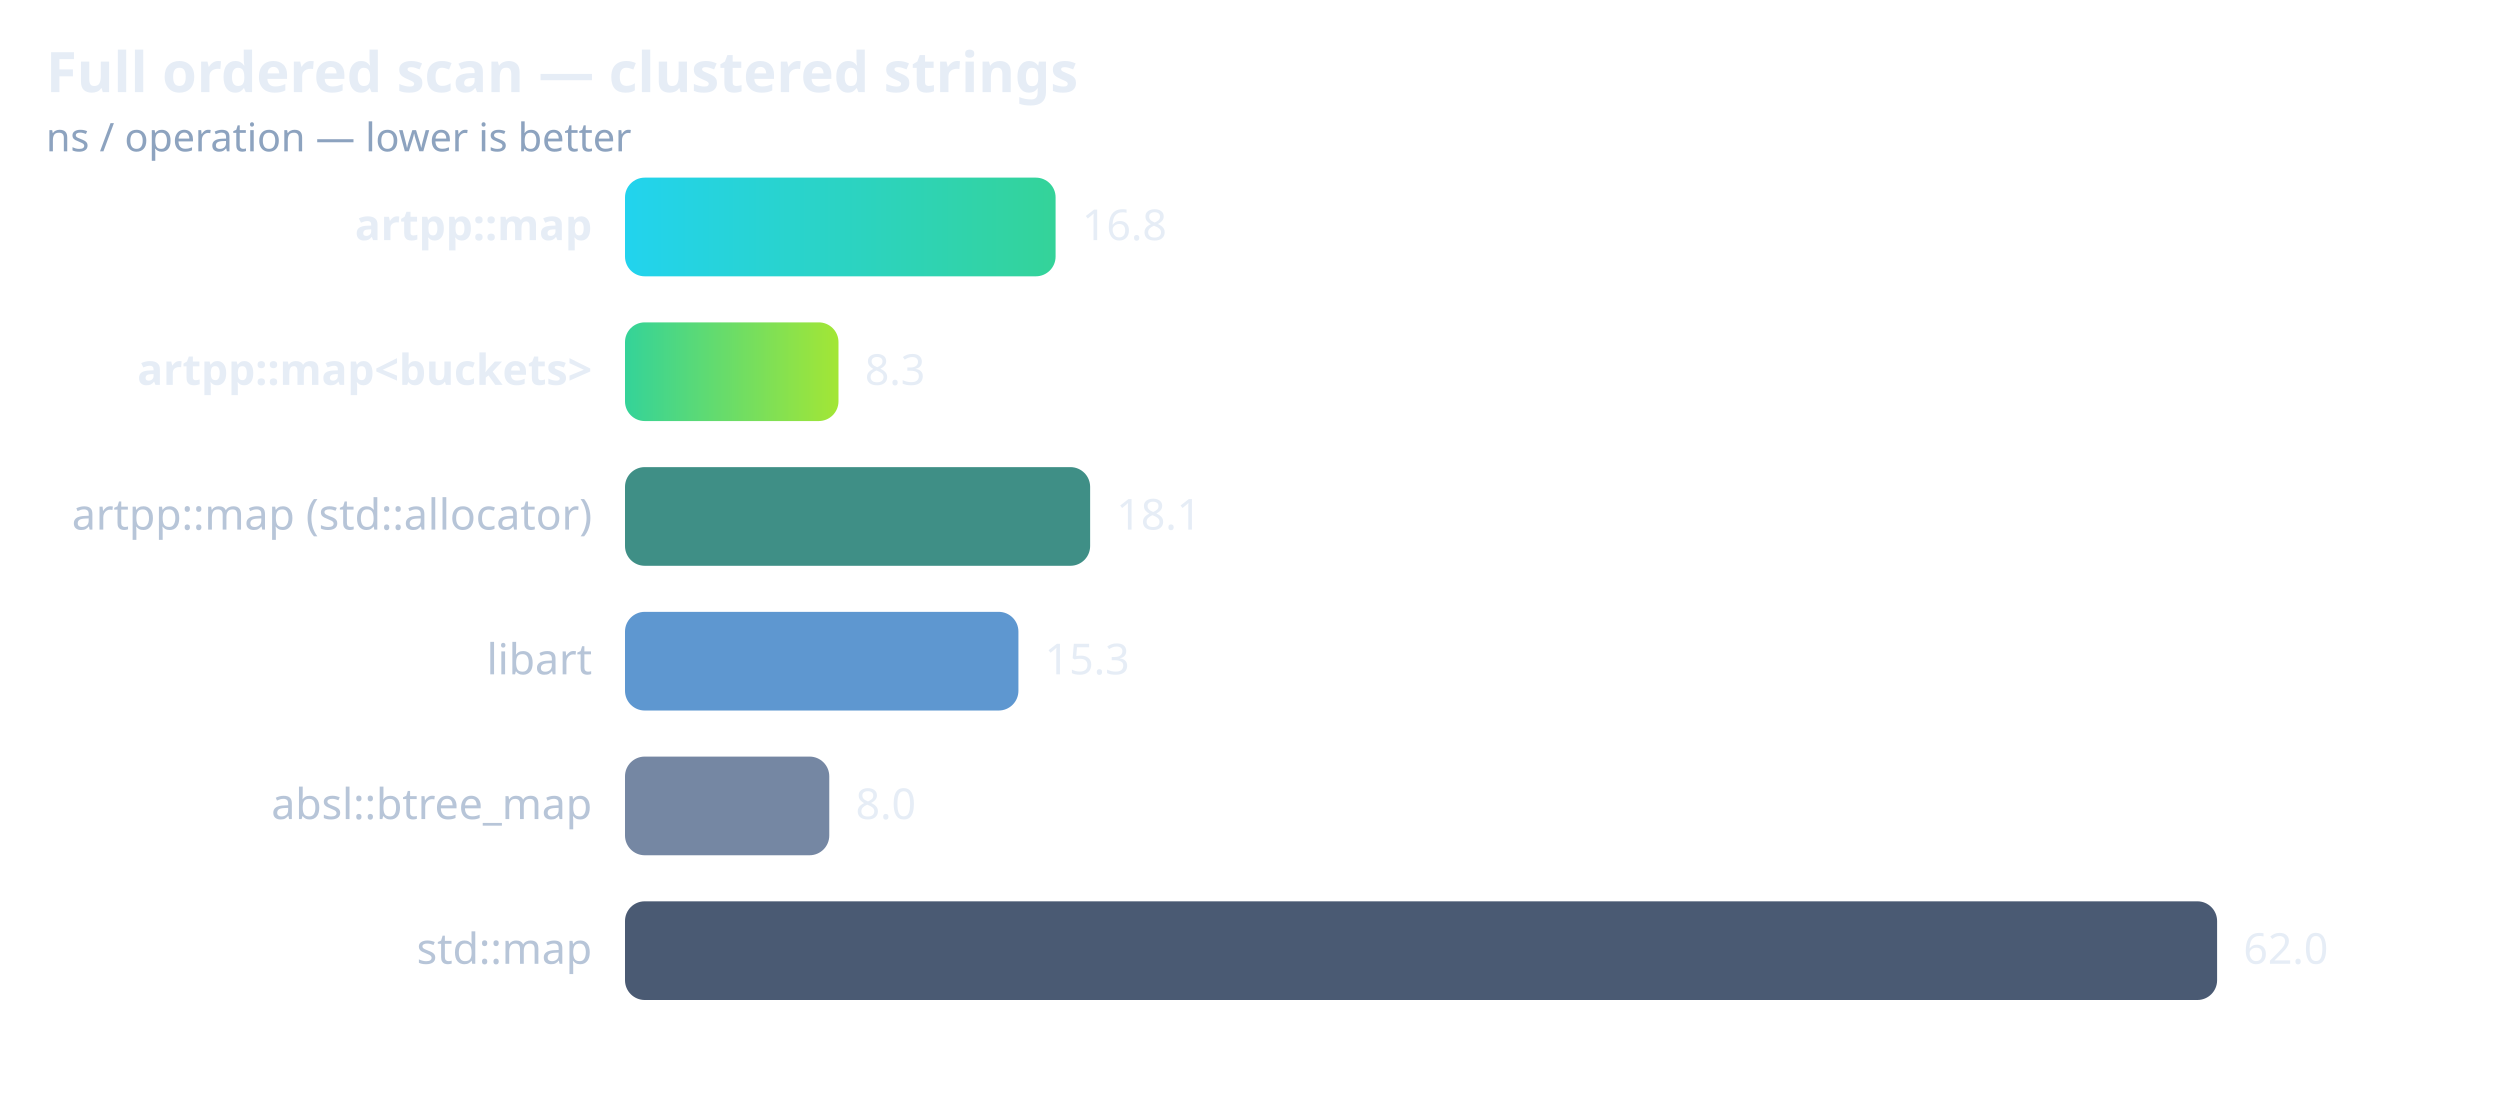
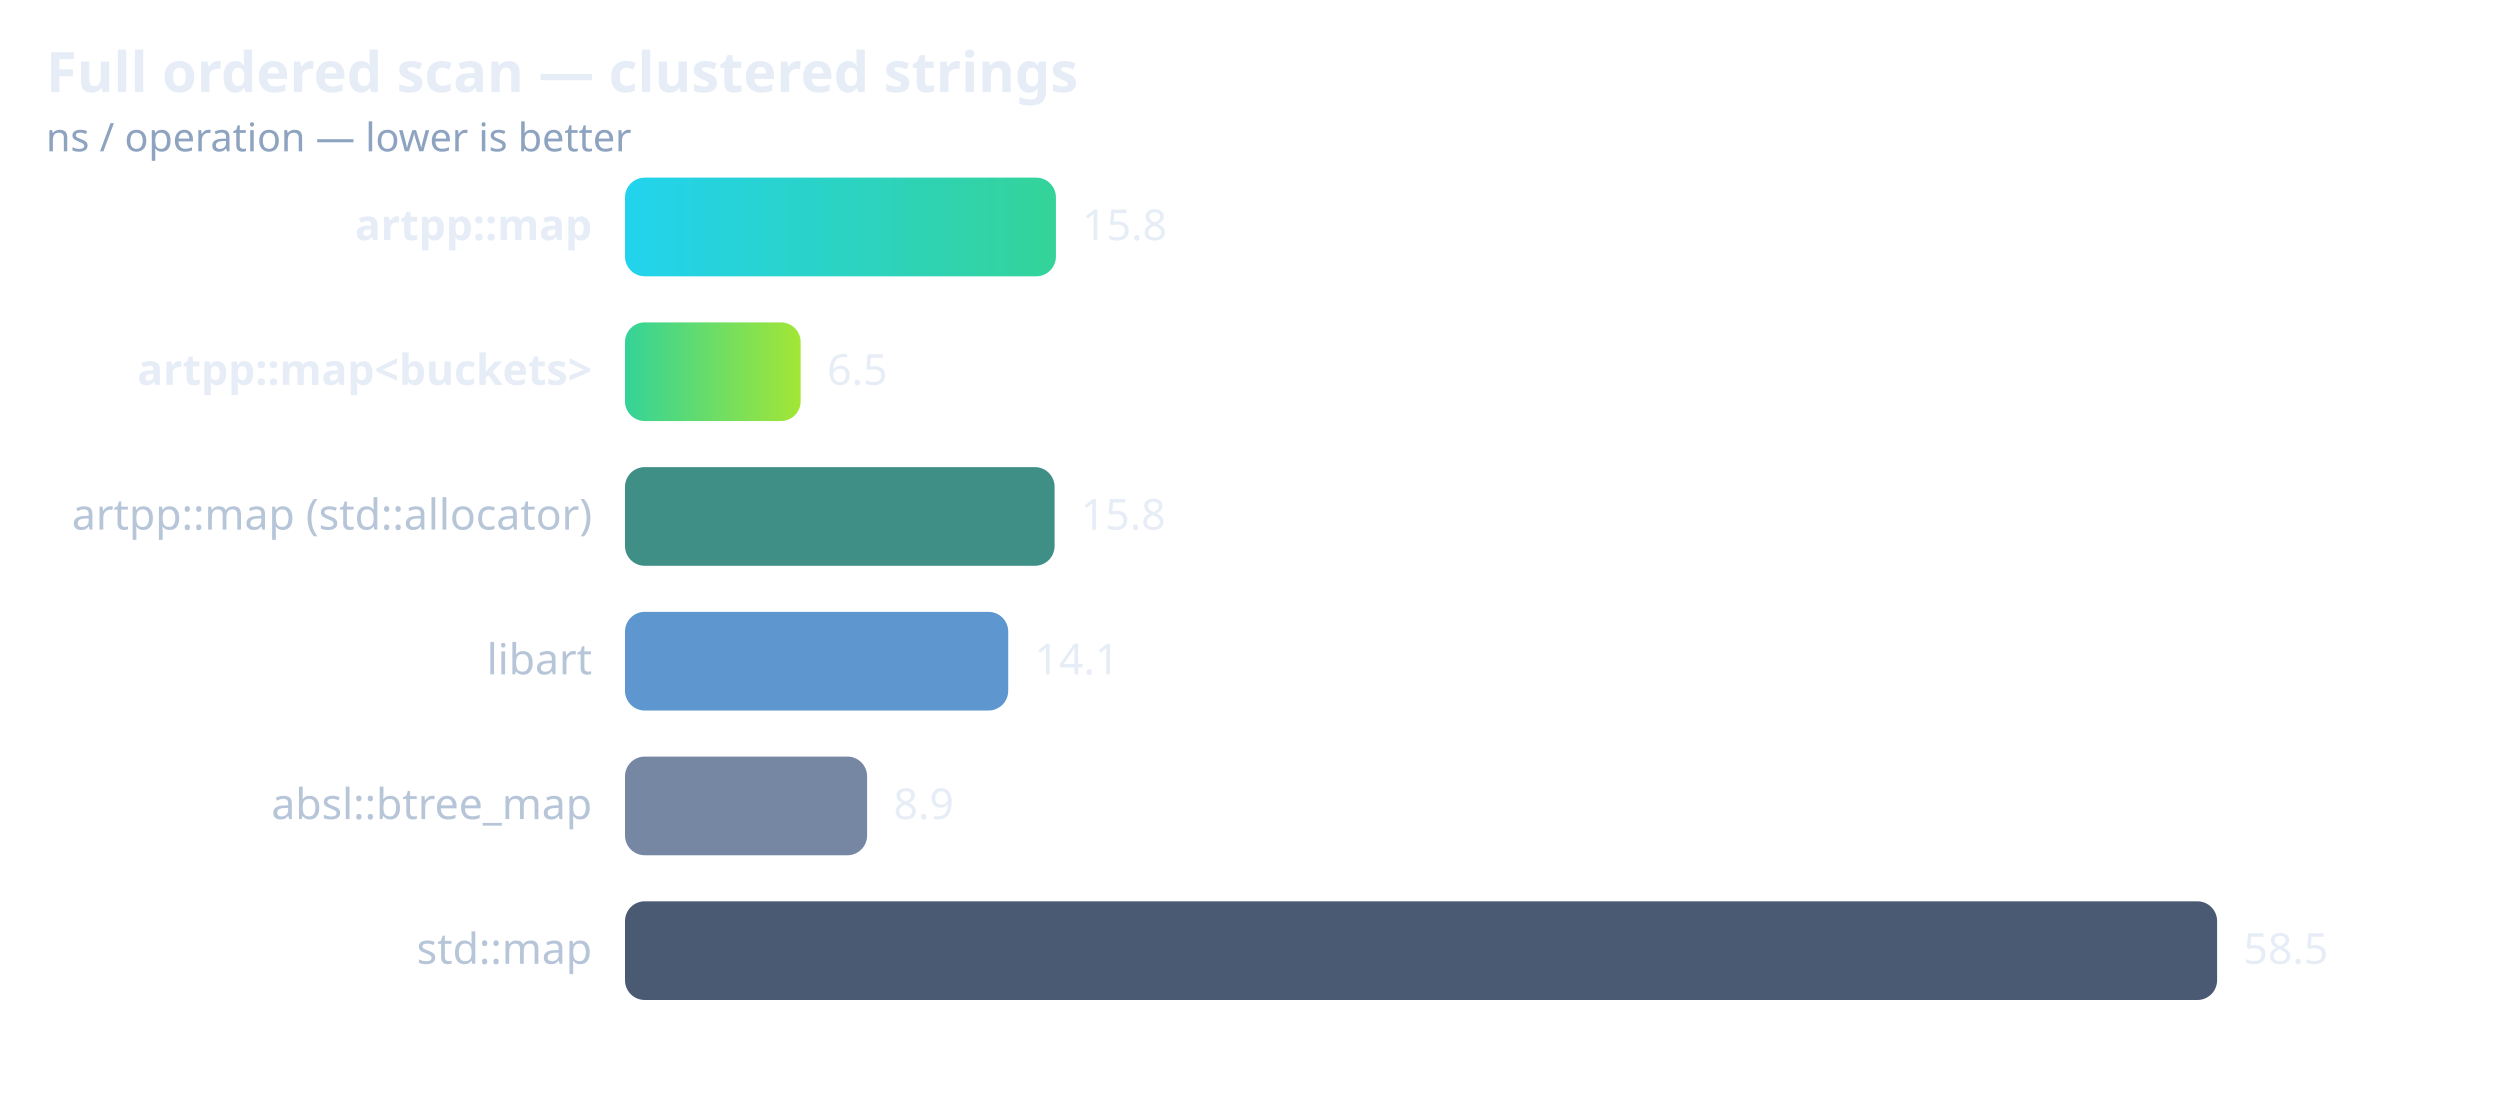
<svg xmlns="http://www.w3.org/2000/svg" viewBox="0 0 760 334" font-family="ui-sans-serif, system-ui, sans-serif" role="img" aria-label="Full ordered scan — clustered strings">
  <defs>
    <linearGradient id="hot" x1="0" y1="0" x2="1" y2="0">
      <stop offset="0" stop-color="#22d3ee" />
      <stop offset="1" stop-color="#34d399" />
    </linearGradient>
    <linearGradient id="hot2" x1="0" y1="0" x2="1" y2="0">
      <stop offset="0" stop-color="#34d399" />
      <stop offset="1" stop-color="#a3e635" />
    </linearGradient>
  </defs>
  <text x="14" y="28" font-size="17" font-weight="600" fill="#e6edf6">Full ordered scan — clustered strings</text>
  <text x="14" y="46" font-size="12" fill="#8da3bf">ns / operation — lower is better</text>
  <text x="180" y="73.0" font-size="13" font-weight="600" fill="#e6edf6" text-anchor="end">artpp::map</text>
-   <rect x="190" y="54" width="130.9" height="30" rx="6" fill="url(#hot)" />
-   <text x="328.929" y="73.0" font-size="13" fill="#e6edf6">16.8</text>
+   <rect x="190" y="54" width="131.0" height="30" rx="6" fill="url(#hot)" />
+   <text x="328.97" y="73.0" font-size="13" fill="#e6edf6">15.8</text>
  <text x="180" y="117.0" font-size="13" font-weight="600" fill="#e6edf6" text-anchor="end">artpp::map&lt;buckets&gt;</text>
-   <rect x="190" y="98" width="64.9" height="30" rx="6" fill="url(#hot2)" />
-   <text x="262.918" y="117.0" font-size="13" fill="#e6edf6">8.3</text>
+   <rect x="190" y="98" width="53.4" height="30" rx="6" fill="url(#hot2)" />
+   <text x="251.447" y="117.0" font-size="13" fill="#e6edf6">6.5</text>
  <text x="180" y="161.0" font-size="13" font-weight="400" fill="#b7c5d8" text-anchor="end">artpp::map (std::allocator)</text>
-   <rect x="190" y="142" width="141.4" height="30" rx="6" fill="#3f8f86" />
-   <text x="339.384" y="161.0" font-size="13" fill="#e6edf6">18.1</text>
+   <rect x="190" y="142" width="130.6" height="30" rx="6" fill="#3f8f86" />
+   <text x="328.556" y="161.0" font-size="13" fill="#e6edf6">15.8</text>
  <text x="180" y="205.0" font-size="13" font-weight="400" fill="#b7c5d8" text-anchor="end">libart</text>
-   <rect x="190" y="186" width="119.6" height="30" rx="6" fill="#5e97d0" />
-   <text x="317.615" y="205.0" font-size="13" fill="#e6edf6">15.3</text>
+   <rect x="190" y="186" width="116.5" height="30" rx="6" fill="#5e97d0" />
+   <text x="314.491" y="205.0" font-size="13" fill="#e6edf6">14.1</text>
  <text x="180" y="249.0" font-size="13" font-weight="400" fill="#b7c5d8" text-anchor="end">absl::btree_map</text>
-   <rect x="190" y="230" width="62.1" height="30" rx="6" fill="#7587a3" />
-   <text x="260.109" y="249.0" font-size="13" fill="#e6edf6">8.0</text>
+   <rect x="190" y="230" width="73.6" height="30" rx="6" fill="#7587a3" />
+   <text x="271.634" y="249.0" font-size="13" fill="#e6edf6">8.9</text>
  <text x="180" y="293.0" font-size="13" font-weight="400" fill="#b7c5d8" text-anchor="end">std::map</text>
  <rect x="190" y="274" width="484.0" height="30" rx="6" fill="#4a5a73" />
-   <text x="682.0" y="293.0" font-size="13" fill="#e6edf6">62.0</text>
+   <text x="682.0" y="293.0" font-size="13" fill="#e6edf6">58.5</text>
</svg>
